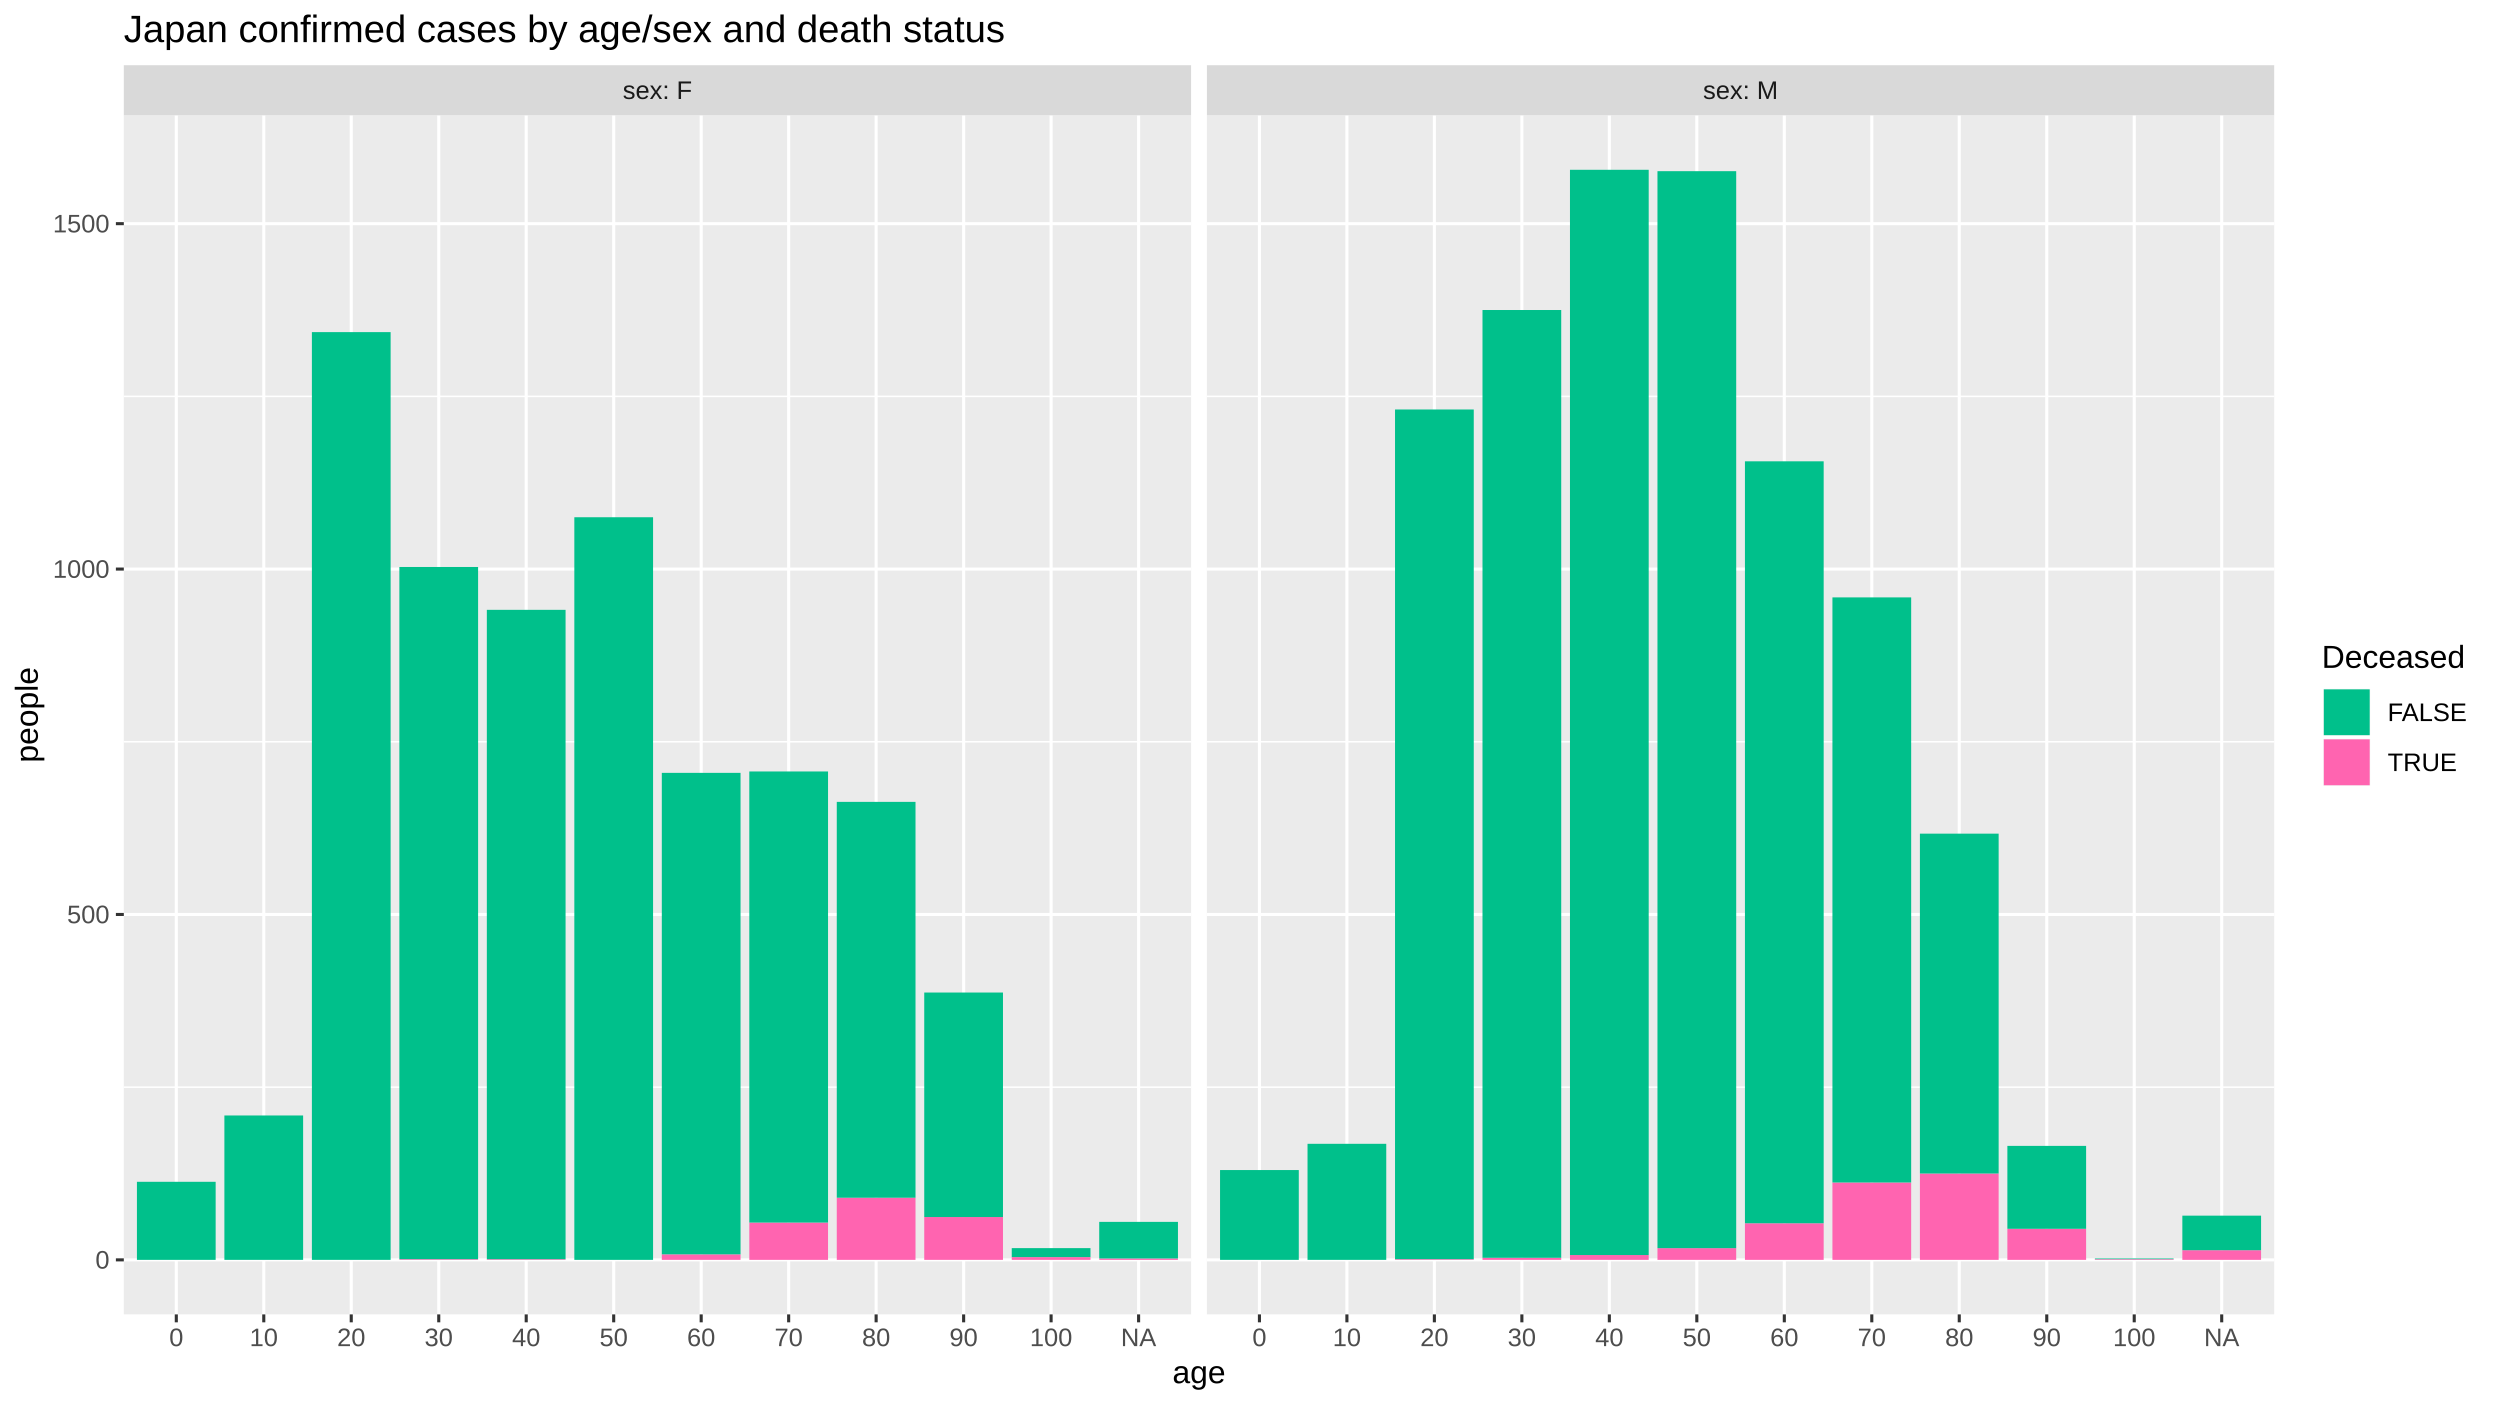
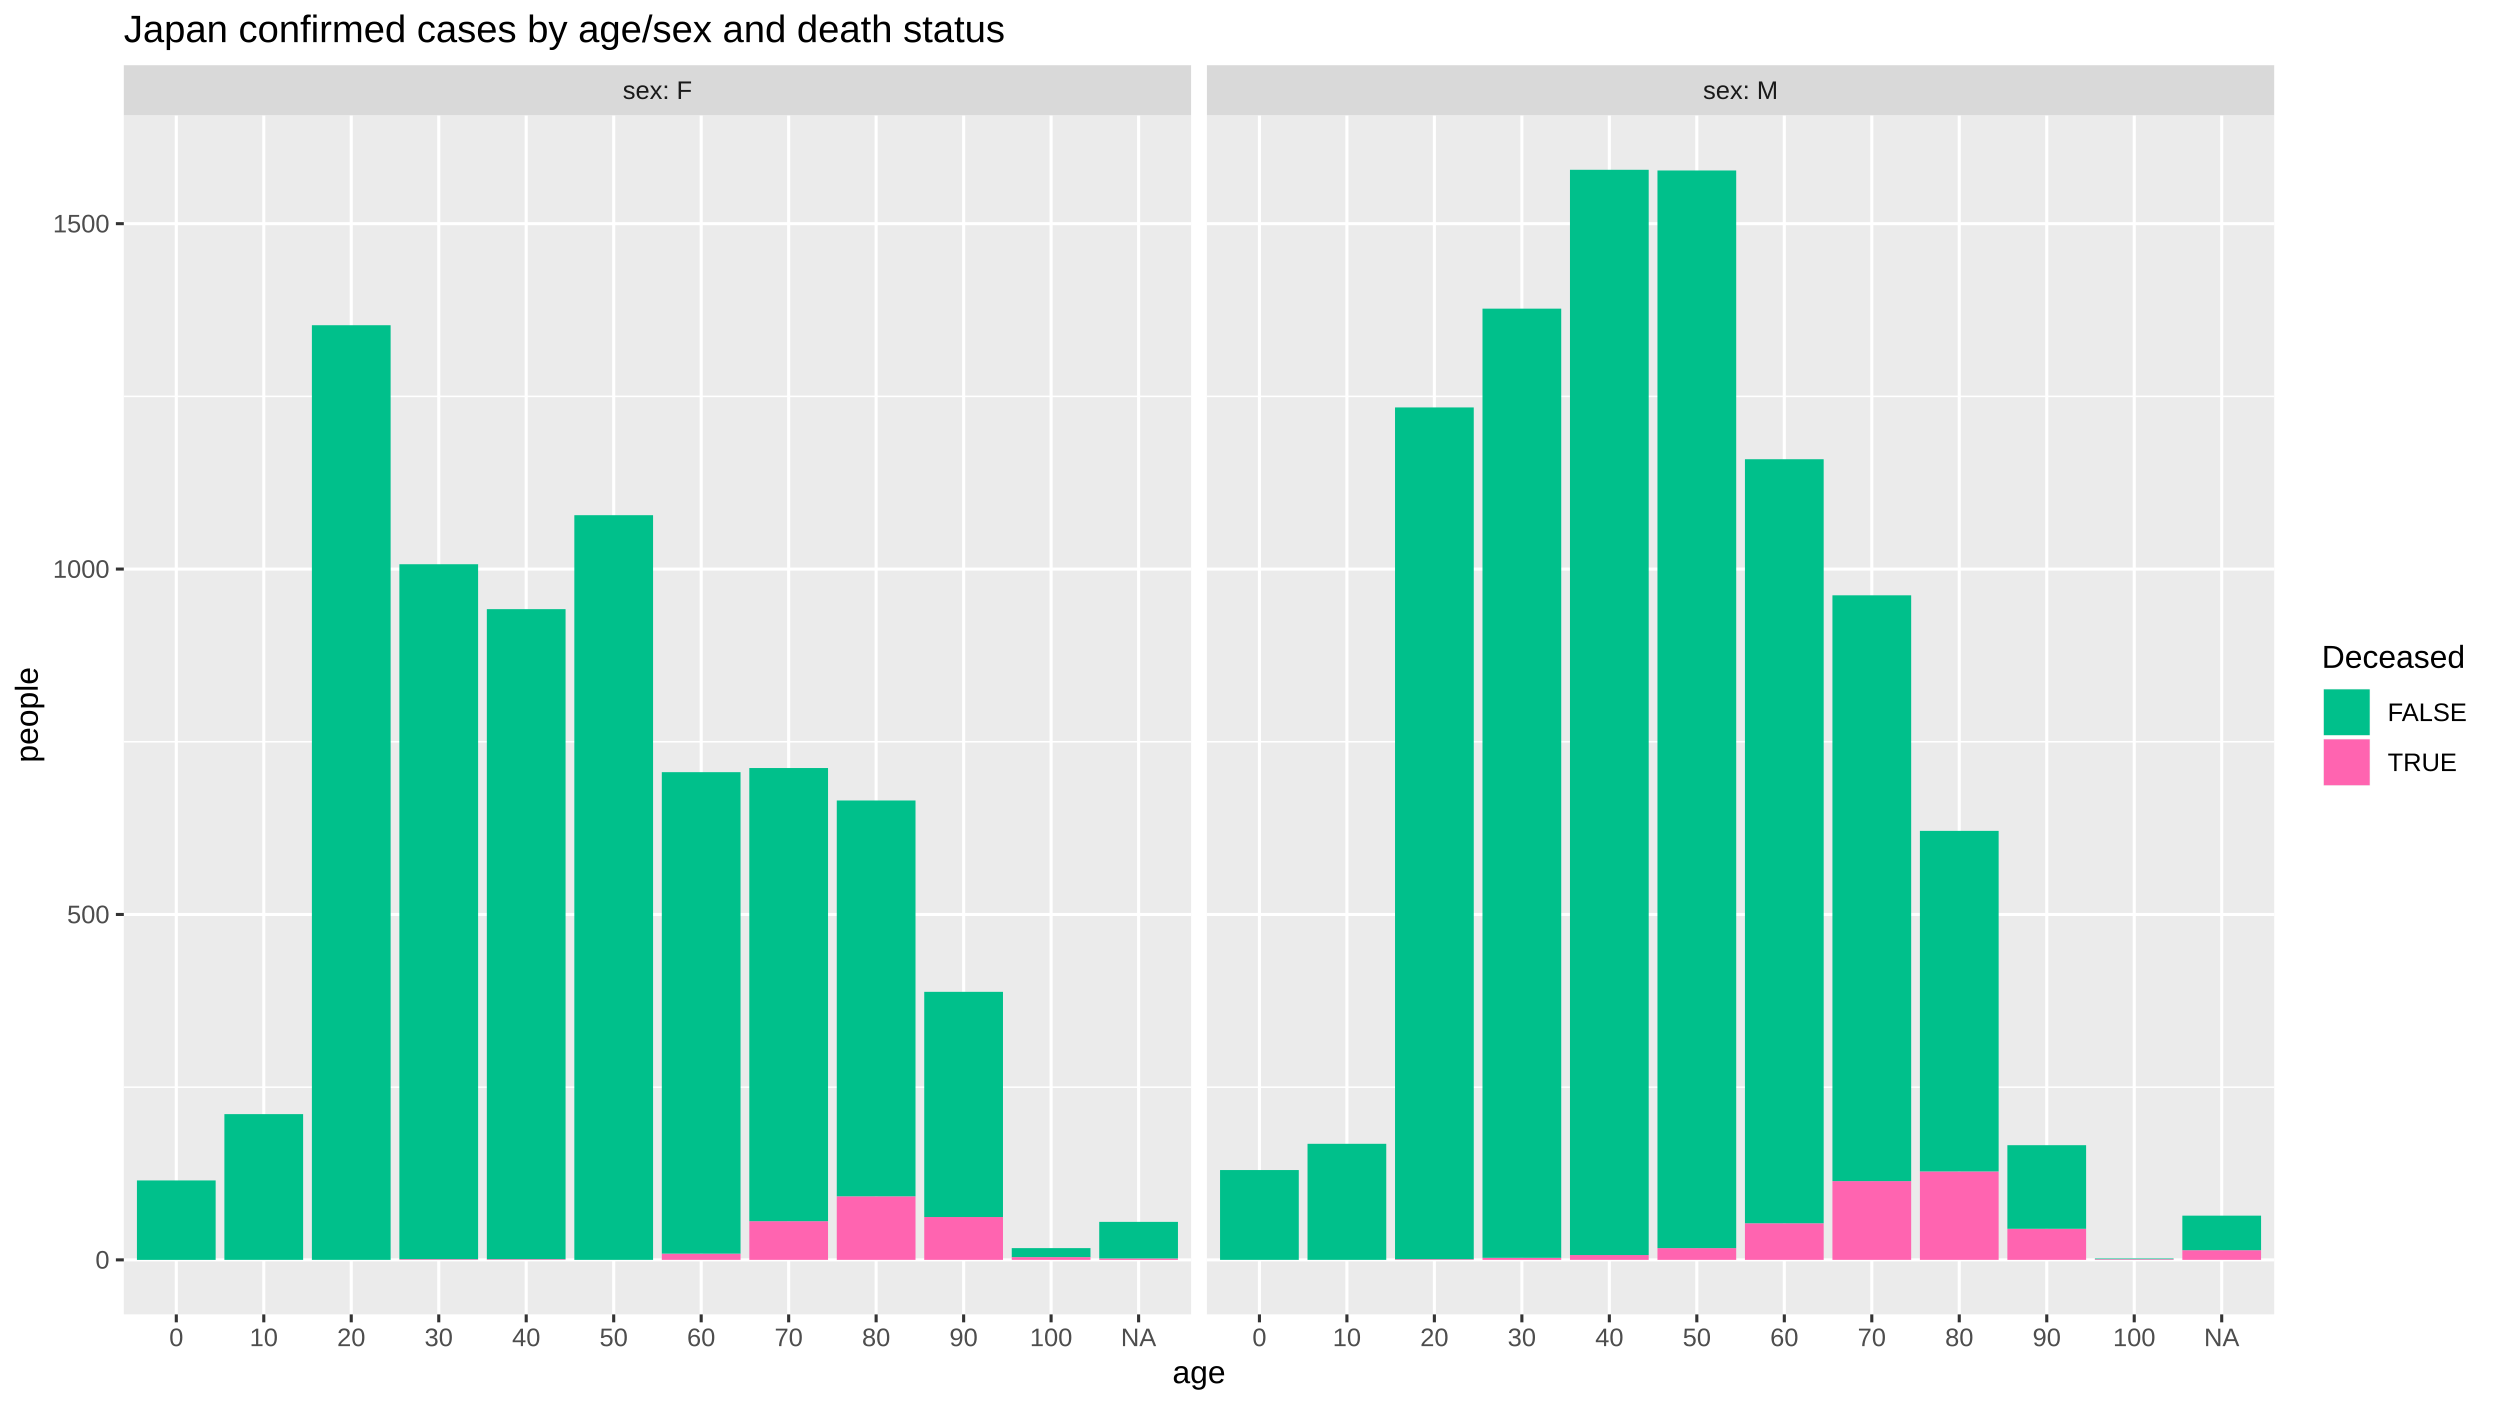
<svg xmlns="http://www.w3.org/2000/svg" viewBox="0 0 864.00 486.00">
  <defs>
    <style type="text/css">
    line, polyline, polygon, path, rect, circle {
      fill: none;
      stroke: #000000;
      stroke-linecap: round;
      stroke-linejoin: round;
      stroke-miterlimit: 10.00;
    }
  </style>
  </defs>
  <rect width="100%" height="100%" style="stroke: none; fill: #FFFFFF;" />
  <rect x="0.00" y="-0" width="864.00" height="486.00" style="stroke-width: 1.07; stroke: #FFFFFF; fill: #FFFFFF;" />
  <defs>
    <clipPath id="cpNDIuNzl8NDExLjY0fDQ1NC4yNXwzOS44NA==">
      <rect x="42.79" y="39.84" width="368.85" height="414.40" />
    </clipPath>
  </defs>
  <rect x="42.79" y="39.84" width="368.85" height="414.40" style="stroke-width: 1.07; stroke: none; fill: #EBEBEB;" clip-path="url(#cpNDIuNzl8NDExLjY0fDQ1NC4yNXwzOS44NA==)" />
  <polyline points="42.79,375.73 411.64,375.73 " style="stroke-width: 0.53; stroke: #FFFFFF; stroke-linecap: butt;" clip-path="url(#cpNDIuNzl8NDExLjY0fDQ1NC4yNXwzOS44NA==)" />
  <polyline points="42.79,256.36 411.64,256.36 " style="stroke-width: 0.53; stroke: #FFFFFF; stroke-linecap: butt;" clip-path="url(#cpNDIuNzl8NDExLjY0fDQ1NC4yNXwzOS44NA==)" />
  <polyline points="42.79,136.99 411.64,136.99 " style="stroke-width: 0.53; stroke: #FFFFFF; stroke-linecap: butt;" clip-path="url(#cpNDIuNzl8NDExLjY0fDQ1NC4yNXwzOS44NA==)" />
  <polyline points="42.79,435.41 411.64,435.41 " style="stroke-width: 1.07; stroke: #FFFFFF; stroke-linecap: butt;" clip-path="url(#cpNDIuNzl8NDExLjY0fDQ1NC4yNXwzOS44NA==)" />
  <polyline points="42.79,316.04 411.64,316.04 " style="stroke-width: 1.07; stroke: #FFFFFF; stroke-linecap: butt;" clip-path="url(#cpNDIuNzl8NDExLjY0fDQ1NC4yNXwzOS44NA==)" />
  <polyline points="42.79,196.67 411.64,196.67 " style="stroke-width: 1.07; stroke: #FFFFFF; stroke-linecap: butt;" clip-path="url(#cpNDIuNzl8NDExLjY0fDQ1NC4yNXwzOS44NA==)" />
  <polyline points="42.79,77.30 411.64,77.30 " style="stroke-width: 1.07; stroke: #FFFFFF; stroke-linecap: butt;" clip-path="url(#cpNDIuNzl8NDExLjY0fDQ1NC4yNXwzOS44NA==)" />
  <polyline points="60.93,454.25 60.93,39.84 " style="stroke-width: 1.07; stroke: #FFFFFF; stroke-linecap: butt;" clip-path="url(#cpNDIuNzl8NDExLjY0fDQ1NC4yNXwzOS44NA==)" />
  <polyline points="91.16,454.25 91.16,39.84 " style="stroke-width: 1.07; stroke: #FFFFFF; stroke-linecap: butt;" clip-path="url(#cpNDIuNzl8NDExLjY0fDQ1NC4yNXwzOS44NA==)" />
  <polyline points="121.39,454.25 121.39,39.84 " style="stroke-width: 1.07; stroke: #FFFFFF; stroke-linecap: butt;" clip-path="url(#cpNDIuNzl8NDExLjY0fDQ1NC4yNXwzOS44NA==)" />
  <polyline points="151.63,454.25 151.63,39.84 " style="stroke-width: 1.07; stroke: #FFFFFF; stroke-linecap: butt;" clip-path="url(#cpNDIuNzl8NDExLjY0fDQ1NC4yNXwzOS44NA==)" />
  <polyline points="181.86,454.25 181.86,39.84 " style="stroke-width: 1.07; stroke: #FFFFFF; stroke-linecap: butt;" clip-path="url(#cpNDIuNzl8NDExLjY0fDQ1NC4yNXwzOS44NA==)" />
  <polyline points="212.09,454.25 212.09,39.84 " style="stroke-width: 1.07; stroke: #FFFFFF; stroke-linecap: butt;" clip-path="url(#cpNDIuNzl8NDExLjY0fDQ1NC4yNXwzOS44NA==)" />
  <polyline points="242.33,454.25 242.33,39.84 " style="stroke-width: 1.07; stroke: #FFFFFF; stroke-linecap: butt;" clip-path="url(#cpNDIuNzl8NDExLjY0fDQ1NC4yNXwzOS44NA==)" />
  <polyline points="272.56,454.25 272.56,39.84 " style="stroke-width: 1.07; stroke: #FFFFFF; stroke-linecap: butt;" clip-path="url(#cpNDIuNzl8NDExLjY0fDQ1NC4yNXwzOS44NA==)" />
  <polyline points="302.79,454.25 302.79,39.84 " style="stroke-width: 1.07; stroke: #FFFFFF; stroke-linecap: butt;" clip-path="url(#cpNDIuNzl8NDExLjY0fDQ1NC4yNXwzOS44NA==)" />
  <polyline points="333.03,454.25 333.03,39.84 " style="stroke-width: 1.07; stroke: #FFFFFF; stroke-linecap: butt;" clip-path="url(#cpNDIuNzl8NDExLjY0fDQ1NC4yNXwzOS44NA==)" />
  <polyline points="363.26,454.25 363.26,39.84 " style="stroke-width: 1.07; stroke: #FFFFFF; stroke-linecap: butt;" clip-path="url(#cpNDIuNzl8NDExLjY0fDQ1NC4yNXwzOS44NA==)" />
  <polyline points="393.50,454.25 393.50,39.84 " style="stroke-width: 1.07; stroke: #FFFFFF; stroke-linecap: butt;" clip-path="url(#cpNDIuNzl8NDExLjY0fDQ1NC4yNXwzOS44NA==)" />
-   <rect x="47.32" y="408.43" width="27.21" height="26.98" style="stroke-width: 1.07; stroke: none; stroke-linecap: butt; fill: #00C08B;" clip-path="url(#cpNDIuNzl8NDExLjY0fDQ1NC4yNXwzOS44NA==)" />
-   <rect x="77.55" y="385.51" width="27.21" height="49.90" style="stroke-width: 1.07; stroke: none; stroke-linecap: butt; fill: #00C08B;" clip-path="url(#cpNDIuNzl8NDExLjY0fDQ1NC4yNXwzOS44NA==)" />
-   <rect x="107.79" y="114.78" width="27.21" height="320.63" style="stroke-width: 1.07; stroke: none; stroke-linecap: butt; fill: #00C08B;" clip-path="url(#cpNDIuNzl8NDExLjY0fDQ1NC4yNXwzOS44NA==)" />
+   <rect x="47.32" y="407.96" width="27.21" height="27.46" style="stroke-width: 1.07; stroke: none; stroke-linecap: butt; fill: #00C08B;" clip-path="url(#cpNDIuNzl8NDExLjY0fDQ1NC4yNXwzOS44NA==)" />
+   <rect x="77.55" y="385.04" width="27.21" height="50.37" style="stroke-width: 1.07; stroke: none; stroke-linecap: butt; fill: #00C08B;" clip-path="url(#cpNDIuNzl8NDExLjY0fDQ1NC4yNXwzOS44NA==)" />
+   <rect x="107.79" y="112.40" width="27.21" height="323.01" style="stroke-width: 1.07; stroke: none; stroke-linecap: butt; fill: #00C08B;" clip-path="url(#cpNDIuNzl8NDExLjY0fDQ1NC4yNXwzOS44NA==)" />
  <rect x="138.02" y="435.17" width="27.21" height="0.24" style="stroke-width: 1.07; stroke: none; stroke-linecap: butt; fill: #FF64B0;" clip-path="url(#cpNDIuNzl8NDExLjY0fDQ1NC4yNXwzOS44NA==)" />
-   <rect x="138.02" y="195.95" width="27.21" height="239.22" style="stroke-width: 1.07; stroke: none; stroke-linecap: butt; fill: #00C08B;" clip-path="url(#cpNDIuNzl8NDExLjY0fDQ1NC4yNXwzOS44NA==)" />
+   <rect x="138.02" y="195.00" width="27.21" height="240.17" style="stroke-width: 1.07; stroke: none; stroke-linecap: butt; fill: #00C08B;" clip-path="url(#cpNDIuNzl8NDExLjY0fDQ1NC4yNXwzOS44NA==)" />
  <rect x="168.25" y="435.17" width="27.21" height="0.24" style="stroke-width: 1.07; stroke: none; stroke-linecap: butt; fill: #FF64B0;" clip-path="url(#cpNDIuNzl8NDExLjY0fDQ1NC4yNXwzOS44NA==)" />
-   <rect x="168.25" y="210.76" width="27.21" height="224.42" style="stroke-width: 1.07; stroke: none; stroke-linecap: butt; fill: #00C08B;" clip-path="url(#cpNDIuNzl8NDExLjY0fDQ1NC4yNXwzOS44NA==)" />
-   <rect x="198.49" y="178.76" width="27.21" height="256.65" style="stroke-width: 1.07; stroke: none; stroke-linecap: butt; fill: #00C08B;" clip-path="url(#cpNDIuNzl8NDExLjY0fDQ1NC4yNXwzOS44NA==)" />
-   <rect x="228.72" y="433.50" width="27.21" height="1.91" style="stroke-width: 1.07; stroke: none; stroke-linecap: butt; fill: #FF64B0;" clip-path="url(#cpNDIuNzl8NDExLjY0fDQ1NC4yNXwzOS44NA==)" />
-   <rect x="228.72" y="267.10" width="27.21" height="166.40" style="stroke-width: 1.07; stroke: none; stroke-linecap: butt; fill: #00C08B;" clip-path="url(#cpNDIuNzl8NDExLjY0fDQ1NC4yNXwzOS44NA==)" />
-   <rect x="258.96" y="422.52" width="27.21" height="12.89" style="stroke-width: 1.07; stroke: none; stroke-linecap: butt; fill: #FF64B0;" clip-path="url(#cpNDIuNzl8NDExLjY0fDQ1NC4yNXwzOS44NA==)" />
-   <rect x="258.96" y="266.62" width="27.21" height="155.90" style="stroke-width: 1.07; stroke: none; stroke-linecap: butt; fill: #00C08B;" clip-path="url(#cpNDIuNzl8NDExLjY0fDQ1NC4yNXwzOS44NA==)" />
-   <rect x="289.19" y="413.92" width="27.21" height="21.49" style="stroke-width: 1.07; stroke: none; stroke-linecap: butt; fill: #FF64B0;" clip-path="url(#cpNDIuNzl8NDExLjY0fDQ1NC4yNXwzOS44NA==)" />
-   <rect x="289.19" y="277.13" width="27.21" height="136.80" style="stroke-width: 1.07; stroke: none; stroke-linecap: butt; fill: #00C08B;" clip-path="url(#cpNDIuNzl8NDExLjY0fDQ1NC4yNXwzOS44NA==)" />
+   <rect x="168.25" y="210.52" width="27.21" height="224.65" style="stroke-width: 1.07; stroke: none; stroke-linecap: butt; fill: #00C08B;" clip-path="url(#cpNDIuNzl8NDExLjY0fDQ1NC4yNXwzOS44NA==)" />
+   <rect x="198.49" y="178.05" width="27.21" height="257.36" style="stroke-width: 1.07; stroke: none; stroke-linecap: butt; fill: #00C08B;" clip-path="url(#cpNDIuNzl8NDExLjY0fDQ1NC4yNXwzOS44NA==)" />
+   <rect x="228.72" y="433.26" width="27.21" height="2.15" style="stroke-width: 1.07; stroke: none; stroke-linecap: butt; fill: #FF64B0;" clip-path="url(#cpNDIuNzl8NDExLjY0fDQ1NC4yNXwzOS44NA==)" />
+   <rect x="228.72" y="266.86" width="27.21" height="166.40" style="stroke-width: 1.07; stroke: none; stroke-linecap: butt; fill: #00C08B;" clip-path="url(#cpNDIuNzl8NDExLjY0fDQ1NC4yNXwzOS44NA==)" />
+   <rect x="258.96" y="422.04" width="27.21" height="13.37" style="stroke-width: 1.07; stroke: none; stroke-linecap: butt; fill: #FF64B0;" clip-path="url(#cpNDIuNzl8NDExLjY0fDQ1NC4yNXwzOS44NA==)" />
+   <rect x="258.96" y="265.43" width="27.21" height="156.61" style="stroke-width: 1.07; stroke: none; stroke-linecap: butt; fill: #00C08B;" clip-path="url(#cpNDIuNzl8NDExLjY0fDQ1NC4yNXwzOS44NA==)" />
+   <rect x="289.19" y="413.45" width="27.21" height="21.96" style="stroke-width: 1.07; stroke: none; stroke-linecap: butt; fill: #FF64B0;" clip-path="url(#cpNDIuNzl8NDExLjY0fDQ1NC4yNXwzOS44NA==)" />
+   <rect x="289.19" y="276.65" width="27.21" height="136.80" style="stroke-width: 1.07; stroke: none; stroke-linecap: butt; fill: #00C08B;" clip-path="url(#cpNDIuNzl8NDExLjY0fDQ1NC4yNXwzOS44NA==)" />
  <rect x="319.42" y="420.61" width="27.21" height="14.80" style="stroke-width: 1.07; stroke: none; stroke-linecap: butt; fill: #FF64B0;" clip-path="url(#cpNDIuNzl8NDExLjY0fDQ1NC4yNXwzOS44NA==)" />
-   <rect x="319.42" y="343.02" width="27.21" height="77.59" style="stroke-width: 1.07; stroke: none; stroke-linecap: butt; fill: #00C08B;" clip-path="url(#cpNDIuNzl8NDExLjY0fDQ1NC4yNXwzOS44NA==)" />
+   <rect x="319.42" y="342.78" width="27.21" height="77.83" style="stroke-width: 1.07; stroke: none; stroke-linecap: butt; fill: #00C08B;" clip-path="url(#cpNDIuNzl8NDExLjY0fDQ1NC4yNXwzOS44NA==)" />
  <rect x="349.66" y="434.46" width="27.21" height="0.95" style="stroke-width: 1.07; stroke: none; stroke-linecap: butt; fill: #FF64B0;" clip-path="url(#cpNDIuNzl8NDExLjY0fDQ1NC4yNXwzOS44NA==)" />
  <rect x="349.66" y="431.35" width="27.21" height="3.10" style="stroke-width: 1.07; stroke: none; stroke-linecap: butt; fill: #00C08B;" clip-path="url(#cpNDIuNzl8NDExLjY0fDQ1NC4yNXwzOS44NA==)" />
  <rect x="379.89" y="434.93" width="27.21" height="0.48" style="stroke-width: 1.07; stroke: none; stroke-linecap: butt; fill: #FF64B0;" clip-path="url(#cpNDIuNzl8NDExLjY0fDQ1NC4yNXwzOS44NA==)" />
  <rect x="379.89" y="422.28" width="27.21" height="12.65" style="stroke-width: 1.07; stroke: none; stroke-linecap: butt; fill: #00C08B;" clip-path="url(#cpNDIuNzl8NDExLjY0fDQ1NC4yNXwzOS44NA==)" />
  <defs>
    <clipPath id="cpMC4wMHw4NjQuMDB8NDg2LjAwfDAuMDA=">
      <rect x="0.00" y="0.00" width="864.00" height="486.00" />
    </clipPath>
  </defs>
  <defs>
    <clipPath id="cpNDE3LjExfDc4NS45N3w0NTQuMjV8MzkuODQ=">
      <rect x="417.11" y="39.84" width="368.85" height="414.40" />
    </clipPath>
  </defs>
  <rect x="417.11" y="39.84" width="368.85" height="414.40" style="stroke-width: 1.07; stroke: none; fill: #EBEBEB;" clip-path="url(#cpNDE3LjExfDc4NS45N3w0NTQuMjV8MzkuODQ=)" />
  <polyline points="417.11,375.73 785.97,375.73 " style="stroke-width: 0.53; stroke: #FFFFFF; stroke-linecap: butt;" clip-path="url(#cpNDE3LjExfDc4NS45N3w0NTQuMjV8MzkuODQ=)" />
  <polyline points="417.11,256.36 785.97,256.36 " style="stroke-width: 0.53; stroke: #FFFFFF; stroke-linecap: butt;" clip-path="url(#cpNDE3LjExfDc4NS45N3w0NTQuMjV8MzkuODQ=)" />
  <polyline points="417.11,136.99 785.97,136.99 " style="stroke-width: 0.53; stroke: #FFFFFF; stroke-linecap: butt;" clip-path="url(#cpNDE3LjExfDc4NS45N3w0NTQuMjV8MzkuODQ=)" />
  <polyline points="417.11,435.41 785.97,435.41 " style="stroke-width: 1.07; stroke: #FFFFFF; stroke-linecap: butt;" clip-path="url(#cpNDE3LjExfDc4NS45N3w0NTQuMjV8MzkuODQ=)" />
  <polyline points="417.11,316.04 785.97,316.04 " style="stroke-width: 1.07; stroke: #FFFFFF; stroke-linecap: butt;" clip-path="url(#cpNDE3LjExfDc4NS45N3w0NTQuMjV8MzkuODQ=)" />
  <polyline points="417.11,196.67 785.97,196.67 " style="stroke-width: 1.07; stroke: #FFFFFF; stroke-linecap: butt;" clip-path="url(#cpNDE3LjExfDc4NS45N3w0NTQuMjV8MzkuODQ=)" />
  <polyline points="417.11,77.30 785.97,77.30 " style="stroke-width: 1.07; stroke: #FFFFFF; stroke-linecap: butt;" clip-path="url(#cpNDE3LjExfDc4NS45N3w0NTQuMjV8MzkuODQ=)" />
  <polyline points="435.26,454.25 435.26,39.84 " style="stroke-width: 1.07; stroke: #FFFFFF; stroke-linecap: butt;" clip-path="url(#cpNDE3LjExfDc4NS45N3w0NTQuMjV8MzkuODQ=)" />
  <polyline points="465.49,454.25 465.49,39.84 " style="stroke-width: 1.07; stroke: #FFFFFF; stroke-linecap: butt;" clip-path="url(#cpNDE3LjExfDc4NS45N3w0NTQuMjV8MzkuODQ=)" />
  <polyline points="495.72,454.25 495.72,39.84 " style="stroke-width: 1.07; stroke: #FFFFFF; stroke-linecap: butt;" clip-path="url(#cpNDE3LjExfDc4NS45N3w0NTQuMjV8MzkuODQ=)" />
  <polyline points="525.96,454.25 525.96,39.84 " style="stroke-width: 1.07; stroke: #FFFFFF; stroke-linecap: butt;" clip-path="url(#cpNDE3LjExfDc4NS45N3w0NTQuMjV8MzkuODQ=)" />
  <polyline points="556.19,454.25 556.19,39.84 " style="stroke-width: 1.07; stroke: #FFFFFF; stroke-linecap: butt;" clip-path="url(#cpNDE3LjExfDc4NS45N3w0NTQuMjV8MzkuODQ=)" />
  <polyline points="586.42,454.25 586.42,39.84 " style="stroke-width: 1.07; stroke: #FFFFFF; stroke-linecap: butt;" clip-path="url(#cpNDE3LjExfDc4NS45N3w0NTQuMjV8MzkuODQ=)" />
  <polyline points="616.66,454.25 616.66,39.84 " style="stroke-width: 1.07; stroke: #FFFFFF; stroke-linecap: butt;" clip-path="url(#cpNDE3LjExfDc4NS45N3w0NTQuMjV8MzkuODQ=)" />
  <polyline points="646.89,454.25 646.89,39.84 " style="stroke-width: 1.07; stroke: #FFFFFF; stroke-linecap: butt;" clip-path="url(#cpNDE3LjExfDc4NS45N3w0NTQuMjV8MzkuODQ=)" />
  <polyline points="677.12,454.25 677.12,39.84 " style="stroke-width: 1.07; stroke: #FFFFFF; stroke-linecap: butt;" clip-path="url(#cpNDE3LjExfDc4NS45N3w0NTQuMjV8MzkuODQ=)" />
  <polyline points="707.36,454.25 707.36,39.84 " style="stroke-width: 1.07; stroke: #FFFFFF; stroke-linecap: butt;" clip-path="url(#cpNDE3LjExfDc4NS45N3w0NTQuMjV8MzkuODQ=)" />
  <polyline points="737.59,454.25 737.59,39.84 " style="stroke-width: 1.07; stroke: #FFFFFF; stroke-linecap: butt;" clip-path="url(#cpNDE3LjExfDc4NS45N3w0NTQuMjV8MzkuODQ=)" />
  <polyline points="767.82,454.25 767.82,39.84 " style="stroke-width: 1.07; stroke: #FFFFFF; stroke-linecap: butt;" clip-path="url(#cpNDE3LjExfDc4NS45N3w0NTQuMjV8MzkuODQ=)" />
  <rect x="421.65" y="404.37" width="27.21" height="31.04" style="stroke-width: 1.07; stroke: none; stroke-linecap: butt; fill: #00C08B;" clip-path="url(#cpNDE3LjExfDc4NS45N3w0NTQuMjV8MzkuODQ=)" />
  <rect x="451.88" y="395.30" width="27.21" height="40.11" style="stroke-width: 1.07; stroke: none; stroke-linecap: butt; fill: #00C08B;" clip-path="url(#cpNDE3LjExfDc4NS45N3w0NTQuMjV8MzkuODQ=)" />
  <rect x="482.12" y="435.17" width="27.21" height="0.24" style="stroke-width: 1.07; stroke: none; stroke-linecap: butt; fill: #FF64B0;" clip-path="url(#cpNDE3LjExfDc4NS45N3w0NTQuMjV8MzkuODQ=)" />
-   <rect x="482.12" y="141.52" width="27.21" height="293.65" style="stroke-width: 1.07; stroke: none; stroke-linecap: butt; fill: #00C08B;" clip-path="url(#cpNDE3LjExfDc4NS45N3w0NTQuMjV8MzkuODQ=)" />
+   <rect x="482.12" y="140.81" width="27.21" height="294.37" style="stroke-width: 1.07; stroke: none; stroke-linecap: butt; fill: #00C08B;" clip-path="url(#cpNDE3LjExfDc4NS45N3w0NTQuMjV8MzkuODQ=)" />
  <rect x="512.35" y="434.69" width="27.21" height="0.72" style="stroke-width: 1.07; stroke: none; stroke-linecap: butt; fill: #FF64B0;" clip-path="url(#cpNDE3LjExfDc4NS45N3w0NTQuMjV8MzkuODQ=)" />
-   <rect x="512.35" y="107.14" width="27.21" height="327.55" style="stroke-width: 1.07; stroke: none; stroke-linecap: butt; fill: #00C08B;" clip-path="url(#cpNDE3LjExfDc4NS45N3w0NTQuMjV8MzkuODQ=)" />
+   <rect x="512.35" y="106.67" width="27.21" height="328.03" style="stroke-width: 1.07; stroke: none; stroke-linecap: butt; fill: #00C08B;" clip-path="url(#cpNDE3LjExfDc4NS45N3w0NTQuMjV8MzkuODQ=)" />
  <rect x="542.58" y="433.74" width="27.21" height="1.67" style="stroke-width: 1.07; stroke: none; stroke-linecap: butt; fill: #FF64B0;" clip-path="url(#cpNDE3LjExfDc4NS45N3w0NTQuMjV8MzkuODQ=)" />
  <rect x="542.58" y="58.68" width="27.21" height="375.06" style="stroke-width: 1.07; stroke: none; stroke-linecap: butt; fill: #00C08B;" clip-path="url(#cpNDE3LjExfDc4NS45N3w0NTQuMjV8MzkuODQ=)" />
  <rect x="572.82" y="431.35" width="27.21" height="4.06" style="stroke-width: 1.07; stroke: none; stroke-linecap: butt; fill: #FF64B0;" clip-path="url(#cpNDE3LjExfDc4NS45N3w0NTQuMjV8MzkuODQ=)" />
-   <rect x="572.82" y="59.16" width="27.21" height="372.20" style="stroke-width: 1.07; stroke: none; stroke-linecap: butt; fill: #00C08B;" clip-path="url(#cpNDE3LjExfDc4NS45N3w0NTQuMjV8MzkuODQ=)" />
+   <rect x="572.82" y="58.92" width="27.21" height="372.43" style="stroke-width: 1.07; stroke: none; stroke-linecap: butt; fill: #00C08B;" clip-path="url(#cpNDE3LjExfDc4NS45N3w0NTQuMjV8MzkuODQ=)" />
  <rect x="603.05" y="422.76" width="27.21" height="12.65" style="stroke-width: 1.07; stroke: none; stroke-linecap: butt; fill: #FF64B0;" clip-path="url(#cpNDE3LjExfDc4NS45N3w0NTQuMjV8MzkuODQ=)" />
-   <rect x="603.05" y="159.43" width="27.21" height="263.33" style="stroke-width: 1.07; stroke: none; stroke-linecap: butt; fill: #00C08B;" clip-path="url(#cpNDE3LjExfDc4NS45N3w0NTQuMjV8MzkuODQ=)" />
-   <rect x="633.29" y="408.67" width="27.21" height="26.74" style="stroke-width: 1.07; stroke: none; stroke-linecap: butt; fill: #FF64B0;" clip-path="url(#cpNDE3LjExfDc4NS45N3w0NTQuMjV8MzkuODQ=)" />
-   <rect x="633.29" y="206.46" width="27.21" height="202.21" style="stroke-width: 1.07; stroke: none; stroke-linecap: butt; fill: #00C08B;" clip-path="url(#cpNDE3LjExfDc4NS45N3w0NTQuMjV8MzkuODQ=)" />
-   <rect x="663.52" y="405.57" width="27.21" height="29.84" style="stroke-width: 1.07; stroke: none; stroke-linecap: butt; fill: #FF64B0;" clip-path="url(#cpNDE3LjExfDc4NS45N3w0NTQuMjV8MzkuODQ=)" />
-   <rect x="663.52" y="288.11" width="27.21" height="117.46" style="stroke-width: 1.07; stroke: none; stroke-linecap: butt; fill: #00C08B;" clip-path="url(#cpNDE3LjExfDc4NS45N3w0NTQuMjV8MzkuODQ=)" />
+   <rect x="603.05" y="158.71" width="27.21" height="264.05" style="stroke-width: 1.07; stroke: none; stroke-linecap: butt; fill: #00C08B;" clip-path="url(#cpNDE3LjExfDc4NS45N3w0NTQuMjV8MzkuODQ=)" />
+   <rect x="633.29" y="408.19" width="27.21" height="27.22" style="stroke-width: 1.07; stroke: none; stroke-linecap: butt; fill: #FF64B0;" clip-path="url(#cpNDE3LjExfDc4NS45N3w0NTQuMjV8MzkuODQ=)" />
+   <rect x="633.29" y="205.74" width="27.21" height="202.45" style="stroke-width: 1.07; stroke: none; stroke-linecap: butt; fill: #00C08B;" clip-path="url(#cpNDE3LjExfDc4NS45N3w0NTQuMjV8MzkuODQ=)" />
+   <rect x="663.52" y="404.85" width="27.21" height="30.56" style="stroke-width: 1.07; stroke: none; stroke-linecap: butt; fill: #FF64B0;" clip-path="url(#cpNDE3LjExfDc4NS45N3w0NTQuMjV8MzkuODQ=)" />
+   <rect x="663.52" y="287.15" width="27.21" height="117.70" style="stroke-width: 1.07; stroke: none; stroke-linecap: butt; fill: #00C08B;" clip-path="url(#cpNDE3LjExfDc4NS45N3w0NTQuMjV8MzkuODQ=)" />
  <rect x="693.75" y="424.67" width="27.21" height="10.74" style="stroke-width: 1.07; stroke: none; stroke-linecap: butt; fill: #FF64B0;" clip-path="url(#cpNDE3LjExfDc4NS45N3w0NTQuMjV8MzkuODQ=)" />
-   <rect x="693.75" y="396.02" width="27.21" height="28.65" style="stroke-width: 1.07; stroke: none; stroke-linecap: butt; fill: #00C08B;" clip-path="url(#cpNDE3LjExfDc4NS45N3w0NTQuMjV8MzkuODQ=)" />
+   <rect x="693.75" y="395.78" width="27.21" height="28.89" style="stroke-width: 1.07; stroke: none; stroke-linecap: butt; fill: #00C08B;" clip-path="url(#cpNDE3LjExfDc4NS45N3w0NTQuMjV8MzkuODQ=)" />
  <rect x="723.99" y="435.17" width="27.21" height="0.24" style="stroke-width: 1.07; stroke: none; stroke-linecap: butt; fill: #FF64B0;" clip-path="url(#cpNDE3LjExfDc4NS45N3w0NTQuMjV8MzkuODQ=)" />
  <rect x="723.99" y="434.93" width="27.21" height="0.24" style="stroke-width: 1.07; stroke: none; stroke-linecap: butt; fill: #00C08B;" clip-path="url(#cpNDE3LjExfDc4NS45N3w0NTQuMjV8MzkuODQ=)" />
  <rect x="754.22" y="432.07" width="27.21" height="3.34" style="stroke-width: 1.07; stroke: none; stroke-linecap: butt; fill: #FF64B0;" clip-path="url(#cpNDE3LjExfDc4NS45N3w0NTQuMjV8MzkuODQ=)" />
  <rect x="754.22" y="420.13" width="27.21" height="11.94" style="stroke-width: 1.07; stroke: none; stroke-linecap: butt; fill: #00C08B;" clip-path="url(#cpNDE3LjExfDc4NS45N3w0NTQuMjV8MzkuODQ=)" />
  <defs>
    <clipPath id="cpMC4wMHw4NjQuMDB8NDg2LjAwfDAuMDA=">
      <rect x="0.00" y="0.00" width="864.00" height="486.00" />
    </clipPath>
  </defs>
  <defs>
    <clipPath id="cpNDIuNzl8NDExLjY0fDM5Ljg0fDIyLjUz">
      <rect x="42.79" y="22.53" width="368.85" height="17.31" />
    </clipPath>
  </defs>
  <rect x="42.79" y="22.53" width="368.85" height="17.31" style="stroke-width: 1.07; stroke: none; fill: #D9D9D9;" clip-path="url(#cpNDIuNzl8NDExLjY0fDM5Ljg0fDIyLjUz)" />
  <g clip-path="url(#cpNDIuNzl8NDExLjY0fDM5Ljg0fDIyLjUz)">
    <text x="215.23" y="34.21" style="font-size: 8.80px; fill: #1A1A1A; font-family: Liberation Sans;" textLength="23.96px" lengthAdjust="spacingAndGlyphs">sex: F</text>
  </g>
  <defs>
    <clipPath id="cpMC4wMHw4NjQuMDB8NDg2LjAwfDAuMDA=">
      <rect x="0.00" y="0.00" width="864.00" height="486.00" />
    </clipPath>
  </defs>
  <defs>
    <clipPath id="cpNDE3LjExfDc4NS45N3wzOS44NHwyMi41Mw==">
      <rect x="417.11" y="22.53" width="368.85" height="17.31" />
    </clipPath>
  </defs>
  <rect x="417.11" y="22.53" width="368.85" height="17.31" style="stroke-width: 1.07; stroke: none; fill: #D9D9D9;" clip-path="url(#cpNDE3LjExfDc4NS45N3wzOS44NHwyMi41Mw==)" />
  <g clip-path="url(#cpNDE3LjExfDc4NS45N3wzOS44NHwyMi41Mw==)">
    <text x="588.58" y="34.21" style="font-size: 8.80px; fill: #1A1A1A; font-family: Liberation Sans;" textLength="25.91px" lengthAdjust="spacingAndGlyphs">sex: M</text>
  </g>
  <defs>
    <clipPath id="cpMC4wMHw4NjQuMDB8NDg2LjAwfDAuMDA=">
      <rect x="0.00" y="0.00" width="864.00" height="486.00" />
    </clipPath>
  </defs>
  <polyline points="60.93,456.99 60.93,454.25 " style="stroke-width: 1.07; stroke: #333333; stroke-linecap: butt;" clip-path="url(#cpMC4wMHw4NjQuMDB8NDg2LjAwfDAuMDA=)" />
  <polyline points="91.16,456.99 91.16,454.25 " style="stroke-width: 1.07; stroke: #333333; stroke-linecap: butt;" clip-path="url(#cpMC4wMHw4NjQuMDB8NDg2LjAwfDAuMDA=)" />
  <polyline points="121.39,456.99 121.39,454.25 " style="stroke-width: 1.07; stroke: #333333; stroke-linecap: butt;" clip-path="url(#cpMC4wMHw4NjQuMDB8NDg2LjAwfDAuMDA=)" />
  <polyline points="151.63,456.99 151.63,454.25 " style="stroke-width: 1.07; stroke: #333333; stroke-linecap: butt;" clip-path="url(#cpMC4wMHw4NjQuMDB8NDg2LjAwfDAuMDA=)" />
  <polyline points="181.86,456.99 181.86,454.25 " style="stroke-width: 1.07; stroke: #333333; stroke-linecap: butt;" clip-path="url(#cpMC4wMHw4NjQuMDB8NDg2LjAwfDAuMDA=)" />
  <polyline points="212.09,456.99 212.09,454.25 " style="stroke-width: 1.07; stroke: #333333; stroke-linecap: butt;" clip-path="url(#cpMC4wMHw4NjQuMDB8NDg2LjAwfDAuMDA=)" />
  <polyline points="242.33,456.99 242.33,454.25 " style="stroke-width: 1.07; stroke: #333333; stroke-linecap: butt;" clip-path="url(#cpMC4wMHw4NjQuMDB8NDg2LjAwfDAuMDA=)" />
  <polyline points="272.56,456.99 272.56,454.25 " style="stroke-width: 1.07; stroke: #333333; stroke-linecap: butt;" clip-path="url(#cpMC4wMHw4NjQuMDB8NDg2LjAwfDAuMDA=)" />
  <polyline points="302.79,456.99 302.79,454.25 " style="stroke-width: 1.07; stroke: #333333; stroke-linecap: butt;" clip-path="url(#cpMC4wMHw4NjQuMDB8NDg2LjAwfDAuMDA=)" />
  <polyline points="333.03,456.99 333.03,454.25 " style="stroke-width: 1.07; stroke: #333333; stroke-linecap: butt;" clip-path="url(#cpMC4wMHw4NjQuMDB8NDg2LjAwfDAuMDA=)" />
  <polyline points="363.26,456.99 363.26,454.25 " style="stroke-width: 1.07; stroke: #333333; stroke-linecap: butt;" clip-path="url(#cpMC4wMHw4NjQuMDB8NDg2LjAwfDAuMDA=)" />
  <polyline points="393.50,456.99 393.50,454.25 " style="stroke-width: 1.07; stroke: #333333; stroke-linecap: butt;" clip-path="url(#cpMC4wMHw4NjQuMDB8NDg2LjAwfDAuMDA=)" />
  <g clip-path="url(#cpMC4wMHw4NjQuMDB8NDg2LjAwfDAuMDA=)">
    <text x="58.48" y="465.23" style="font-size: 8.80px; fill: #4D4D4D; font-family: Liberation Sans;" textLength="4.89px" lengthAdjust="spacingAndGlyphs">0</text>
  </g>
  <g clip-path="url(#cpMC4wMHw4NjQuMDB8NDg2LjAwfDAuMDA=)">
    <text x="86.27" y="465.23" style="font-size: 8.80px; fill: #4D4D4D; font-family: Liberation Sans;" textLength="9.79px" lengthAdjust="spacingAndGlyphs">10</text>
  </g>
  <g clip-path="url(#cpMC4wMHw4NjQuMDB8NDg2LjAwfDAuMDA=)">
    <text x="116.50" y="465.23" style="font-size: 8.80px; fill: #4D4D4D; font-family: Liberation Sans;" textLength="9.79px" lengthAdjust="spacingAndGlyphs">20</text>
  </g>
  <g clip-path="url(#cpMC4wMHw4NjQuMDB8NDg2LjAwfDAuMDA=)">
    <text x="146.73" y="465.23" style="font-size: 8.80px; fill: #4D4D4D; font-family: Liberation Sans;" textLength="9.79px" lengthAdjust="spacingAndGlyphs">30</text>
  </g>
  <g clip-path="url(#cpMC4wMHw4NjQuMDB8NDg2LjAwfDAuMDA=)">
    <text x="176.97" y="465.23" style="font-size: 8.80px; fill: #4D4D4D; font-family: Liberation Sans;" textLength="9.79px" lengthAdjust="spacingAndGlyphs">40</text>
  </g>
  <g clip-path="url(#cpMC4wMHw4NjQuMDB8NDg2LjAwfDAuMDA=)">
    <text x="207.20" y="465.23" style="font-size: 8.80px; fill: #4D4D4D; font-family: Liberation Sans;" textLength="9.79px" lengthAdjust="spacingAndGlyphs">50</text>
  </g>
  <g clip-path="url(#cpMC4wMHw4NjQuMDB8NDg2LjAwfDAuMDA=)">
    <text x="237.43" y="465.23" style="font-size: 8.80px; fill: #4D4D4D; font-family: Liberation Sans;" textLength="9.79px" lengthAdjust="spacingAndGlyphs">60</text>
  </g>
  <g clip-path="url(#cpMC4wMHw4NjQuMDB8NDg2LjAwfDAuMDA=)">
    <text x="267.67" y="465.23" style="font-size: 8.80px; fill: #4D4D4D; font-family: Liberation Sans;" textLength="9.79px" lengthAdjust="spacingAndGlyphs">70</text>
  </g>
  <g clip-path="url(#cpMC4wMHw4NjQuMDB8NDg2LjAwfDAuMDA=)">
    <text x="297.90" y="465.23" style="font-size: 8.80px; fill: #4D4D4D; font-family: Liberation Sans;" textLength="9.79px" lengthAdjust="spacingAndGlyphs">80</text>
  </g>
  <g clip-path="url(#cpMC4wMHw4NjQuMDB8NDg2LjAwfDAuMDA=)">
    <text x="328.13" y="465.23" style="font-size: 8.80px; fill: #4D4D4D; font-family: Liberation Sans;" textLength="9.79px" lengthAdjust="spacingAndGlyphs">90</text>
  </g>
  <g clip-path="url(#cpMC4wMHw4NjQuMDB8NDg2LjAwfDAuMDA=)">
    <text x="355.92" y="465.23" style="font-size: 8.80px; fill: #4D4D4D; font-family: Liberation Sans;" textLength="14.68px" lengthAdjust="spacingAndGlyphs">100</text>
  </g>
  <g clip-path="url(#cpMC4wMHw4NjQuMDB8NDg2LjAwfDAuMDA=)">
    <text x="387.38" y="465.23" style="font-size: 8.80px; fill: #4D4D4D; font-family: Liberation Sans;" textLength="12.22px" lengthAdjust="spacingAndGlyphs">NA</text>
  </g>
  <polyline points="435.26,456.99 435.26,454.25 " style="stroke-width: 1.07; stroke: #333333; stroke-linecap: butt;" clip-path="url(#cpMC4wMHw4NjQuMDB8NDg2LjAwfDAuMDA=)" />
  <polyline points="465.49,456.99 465.49,454.25 " style="stroke-width: 1.07; stroke: #333333; stroke-linecap: butt;" clip-path="url(#cpMC4wMHw4NjQuMDB8NDg2LjAwfDAuMDA=)" />
  <polyline points="495.72,456.99 495.72,454.25 " style="stroke-width: 1.07; stroke: #333333; stroke-linecap: butt;" clip-path="url(#cpMC4wMHw4NjQuMDB8NDg2LjAwfDAuMDA=)" />
  <polyline points="525.96,456.99 525.96,454.25 " style="stroke-width: 1.07; stroke: #333333; stroke-linecap: butt;" clip-path="url(#cpMC4wMHw4NjQuMDB8NDg2LjAwfDAuMDA=)" />
  <polyline points="556.19,456.99 556.19,454.25 " style="stroke-width: 1.07; stroke: #333333; stroke-linecap: butt;" clip-path="url(#cpMC4wMHw4NjQuMDB8NDg2LjAwfDAuMDA=)" />
  <polyline points="586.42,456.99 586.42,454.25 " style="stroke-width: 1.07; stroke: #333333; stroke-linecap: butt;" clip-path="url(#cpMC4wMHw4NjQuMDB8NDg2LjAwfDAuMDA=)" />
  <polyline points="616.66,456.99 616.66,454.25 " style="stroke-width: 1.07; stroke: #333333; stroke-linecap: butt;" clip-path="url(#cpMC4wMHw4NjQuMDB8NDg2LjAwfDAuMDA=)" />
  <polyline points="646.89,456.99 646.89,454.25 " style="stroke-width: 1.07; stroke: #333333; stroke-linecap: butt;" clip-path="url(#cpMC4wMHw4NjQuMDB8NDg2LjAwfDAuMDA=)" />
  <polyline points="677.12,456.99 677.12,454.25 " style="stroke-width: 1.07; stroke: #333333; stroke-linecap: butt;" clip-path="url(#cpMC4wMHw4NjQuMDB8NDg2LjAwfDAuMDA=)" />
  <polyline points="707.36,456.99 707.36,454.25 " style="stroke-width: 1.07; stroke: #333333; stroke-linecap: butt;" clip-path="url(#cpMC4wMHw4NjQuMDB8NDg2LjAwfDAuMDA=)" />
  <polyline points="737.59,456.99 737.59,454.25 " style="stroke-width: 1.07; stroke: #333333; stroke-linecap: butt;" clip-path="url(#cpMC4wMHw4NjQuMDB8NDg2LjAwfDAuMDA=)" />
  <polyline points="767.82,456.99 767.82,454.25 " style="stroke-width: 1.07; stroke: #333333; stroke-linecap: butt;" clip-path="url(#cpMC4wMHw4NjQuMDB8NDg2LjAwfDAuMDA=)" />
  <g clip-path="url(#cpMC4wMHw4NjQuMDB8NDg2LjAwfDAuMDA=)">
    <text x="432.81" y="465.23" style="font-size: 8.80px; fill: #4D4D4D; font-family: Liberation Sans;" textLength="4.89px" lengthAdjust="spacingAndGlyphs">0</text>
  </g>
  <g clip-path="url(#cpMC4wMHw4NjQuMDB8NDg2LjAwfDAuMDA=)">
    <text x="460.59" y="465.23" style="font-size: 8.80px; fill: #4D4D4D; font-family: Liberation Sans;" textLength="9.79px" lengthAdjust="spacingAndGlyphs">10</text>
  </g>
  <g clip-path="url(#cpMC4wMHw4NjQuMDB8NDg2LjAwfDAuMDA=)">
    <text x="490.83" y="465.23" style="font-size: 8.80px; fill: #4D4D4D; font-family: Liberation Sans;" textLength="9.79px" lengthAdjust="spacingAndGlyphs">20</text>
  </g>
  <g clip-path="url(#cpMC4wMHw4NjQuMDB8NDg2LjAwfDAuMDA=)">
    <text x="521.06" y="465.23" style="font-size: 8.80px; fill: #4D4D4D; font-family: Liberation Sans;" textLength="9.79px" lengthAdjust="spacingAndGlyphs">30</text>
  </g>
  <g clip-path="url(#cpMC4wMHw4NjQuMDB8NDg2LjAwfDAuMDA=)">
    <text x="551.30" y="465.23" style="font-size: 8.80px; fill: #4D4D4D; font-family: Liberation Sans;" textLength="9.79px" lengthAdjust="spacingAndGlyphs">40</text>
  </g>
  <g clip-path="url(#cpMC4wMHw4NjQuMDB8NDg2LjAwfDAuMDA=)">
    <text x="581.53" y="465.23" style="font-size: 8.80px; fill: #4D4D4D; font-family: Liberation Sans;" textLength="9.79px" lengthAdjust="spacingAndGlyphs">50</text>
  </g>
  <g clip-path="url(#cpMC4wMHw4NjQuMDB8NDg2LjAwfDAuMDA=)">
    <text x="611.76" y="465.23" style="font-size: 8.80px; fill: #4D4D4D; font-family: Liberation Sans;" textLength="9.79px" lengthAdjust="spacingAndGlyphs">60</text>
  </g>
  <g clip-path="url(#cpMC4wMHw4NjQuMDB8NDg2LjAwfDAuMDA=)">
    <text x="642.00" y="465.23" style="font-size: 8.80px; fill: #4D4D4D; font-family: Liberation Sans;" textLength="9.79px" lengthAdjust="spacingAndGlyphs">70</text>
  </g>
  <g clip-path="url(#cpMC4wMHw4NjQuMDB8NDg2LjAwfDAuMDA=)">
    <text x="672.23" y="465.23" style="font-size: 8.80px; fill: #4D4D4D; font-family: Liberation Sans;" textLength="9.79px" lengthAdjust="spacingAndGlyphs">80</text>
  </g>
  <g clip-path="url(#cpMC4wMHw4NjQuMDB8NDg2LjAwfDAuMDA=)">
    <text x="702.46" y="465.23" style="font-size: 8.80px; fill: #4D4D4D; font-family: Liberation Sans;" textLength="9.79px" lengthAdjust="spacingAndGlyphs">90</text>
  </g>
  <g clip-path="url(#cpMC4wMHw4NjQuMDB8NDg2LjAwfDAuMDA=)">
    <text x="730.25" y="465.23" style="font-size: 8.80px; fill: #4D4D4D; font-family: Liberation Sans;" textLength="14.68px" lengthAdjust="spacingAndGlyphs">100</text>
  </g>
  <g clip-path="url(#cpMC4wMHw4NjQuMDB8NDg2LjAwfDAuMDA=)">
    <text x="761.71" y="465.23" style="font-size: 8.80px; fill: #4D4D4D; font-family: Liberation Sans;" textLength="12.22px" lengthAdjust="spacingAndGlyphs">NA</text>
  </g>
  <g clip-path="url(#cpMC4wMHw4NjQuMDB8NDg2LjAwfDAuMDA=)">
    <text x="32.96" y="438.44" style="font-size: 8.80px; fill: #4D4D4D; font-family: Liberation Sans;" textLength="4.89px" lengthAdjust="spacingAndGlyphs">0</text>
  </g>
  <g clip-path="url(#cpMC4wMHw4NjQuMDB8NDg2LjAwfDAuMDA=)">
    <text x="23.17" y="319.07" style="font-size: 8.80px; fill: #4D4D4D; font-family: Liberation Sans;" textLength="14.68px" lengthAdjust="spacingAndGlyphs">500</text>
  </g>
  <g clip-path="url(#cpMC4wMHw4NjQuMDB8NDg2LjAwfDAuMDA=)">
    <text x="18.28" y="199.70" style="font-size: 8.80px; fill: #4D4D4D; font-family: Liberation Sans;" textLength="19.58px" lengthAdjust="spacingAndGlyphs">1000</text>
  </g>
  <g clip-path="url(#cpMC4wMHw4NjQuMDB8NDg2LjAwfDAuMDA=)">
    <text x="18.28" y="80.33" style="font-size: 8.80px; fill: #4D4D4D; font-family: Liberation Sans;" textLength="19.58px" lengthAdjust="spacingAndGlyphs">1500</text>
  </g>
  <polyline points="40.05,435.41 42.79,435.41 " style="stroke-width: 1.07; stroke: #333333; stroke-linecap: butt;" clip-path="url(#cpMC4wMHw4NjQuMDB8NDg2LjAwfDAuMDA=)" />
  <polyline points="40.05,316.04 42.79,316.04 " style="stroke-width: 1.07; stroke: #333333; stroke-linecap: butt;" clip-path="url(#cpMC4wMHw4NjQuMDB8NDg2LjAwfDAuMDA=)" />
  <polyline points="40.05,196.67 42.79,196.67 " style="stroke-width: 1.07; stroke: #333333; stroke-linecap: butt;" clip-path="url(#cpMC4wMHw4NjQuMDB8NDg2LjAwfDAuMDA=)" />
  <polyline points="40.05,77.30 42.79,77.30 " style="stroke-width: 1.07; stroke: #333333; stroke-linecap: butt;" clip-path="url(#cpMC4wMHw4NjQuMDB8NDg2LjAwfDAuMDA=)" />
  <g clip-path="url(#cpMC4wMHw4NjQuMDB8NDg2LjAwfDAuMDA=)">
    <text x="405.20" y="478.03" style="font-size: 11.00px; font-family: Liberation Sans;" textLength="18.35px" lengthAdjust="spacingAndGlyphs">age</text>
  </g>
  <g clip-path="url(#cpMC4wMHw4NjQuMDB8NDg2LjAwfDAuMDA=)">
    <text transform="translate(13.05,263.56) rotate(-90)" style="font-size: 11.00px; font-family: Liberation Sans;" textLength="33.03px" lengthAdjust="spacingAndGlyphs">people</text>
  </g>
  <rect x="796.92" y="216.52" width="61.60" height="61.06" style="stroke-width: 1.07; stroke: none; fill: #FFFFFF;" clip-path="url(#cpMC4wMHw4NjQuMDB8NDg2LjAwfDAuMDA=)" />
  <g clip-path="url(#cpMC4wMHw4NjQuMDB8NDg2LjAwfDAuMDA=)">
    <text x="802.40" y="230.81" style="font-size: 11.00px; font-family: Liberation Sans;" textLength="49.53px" lengthAdjust="spacingAndGlyphs">Deceased</text>
  </g>
  <rect x="802.40" y="237.53" width="17.28" height="17.28" style="stroke-width: 1.07; stroke: #FFFFFF; fill: #F2F2F2;" clip-path="url(#cpMC4wMHw4NjQuMDB8NDg2LjAwfDAuMDA=)" />
  <rect x="803.11" y="238.24" width="15.86" height="15.86" style="stroke-width: 1.07; stroke: none; stroke-linejoin: miter; fill: #00C08B;" clip-path="url(#cpMC4wMHw4NjQuMDB8NDg2LjAwfDAuMDA=)" />
  <rect x="802.40" y="254.81" width="17.28" height="17.28" style="stroke-width: 1.07; stroke: #FFFFFF; fill: #F2F2F2;" clip-path="url(#cpMC4wMHw4NjQuMDB8NDg2LjAwfDAuMDA=)" />
  <rect x="803.11" y="255.52" width="15.86" height="15.86" style="stroke-width: 1.07; stroke: none; stroke-linejoin: miter; fill: #FF64B0;" clip-path="url(#cpMC4wMHw4NjQuMDB8NDg2LjAwfDAuMDA=)" />
  <g clip-path="url(#cpMC4wMHw4NjQuMDB8NDg2LjAwfDAuMDA=)">
    <text x="825.16" y="249.20" style="font-size: 8.80px; font-family: Liberation Sans;" textLength="27.88px" lengthAdjust="spacingAndGlyphs">FALSE</text>
  </g>
  <g clip-path="url(#cpMC4wMHw4NjQuMDB8NDg2LjAwfDAuMDA=)">
    <text x="825.16" y="266.48" style="font-size: 8.80px; font-family: Liberation Sans;" textLength="23.96px" lengthAdjust="spacingAndGlyphs">TRUE</text>
  </g>
  <g clip-path="url(#cpMC4wMHw4NjQuMDB8NDg2LjAwfDAuMDA=)">
    <text x="42.79" y="14.56" style="font-size: 13.20px; font-family: Liberation Sans;" textLength="304.52px" lengthAdjust="spacingAndGlyphs">Japan confirmed cases by age/sex and death status</text>
  </g>
</svg>
